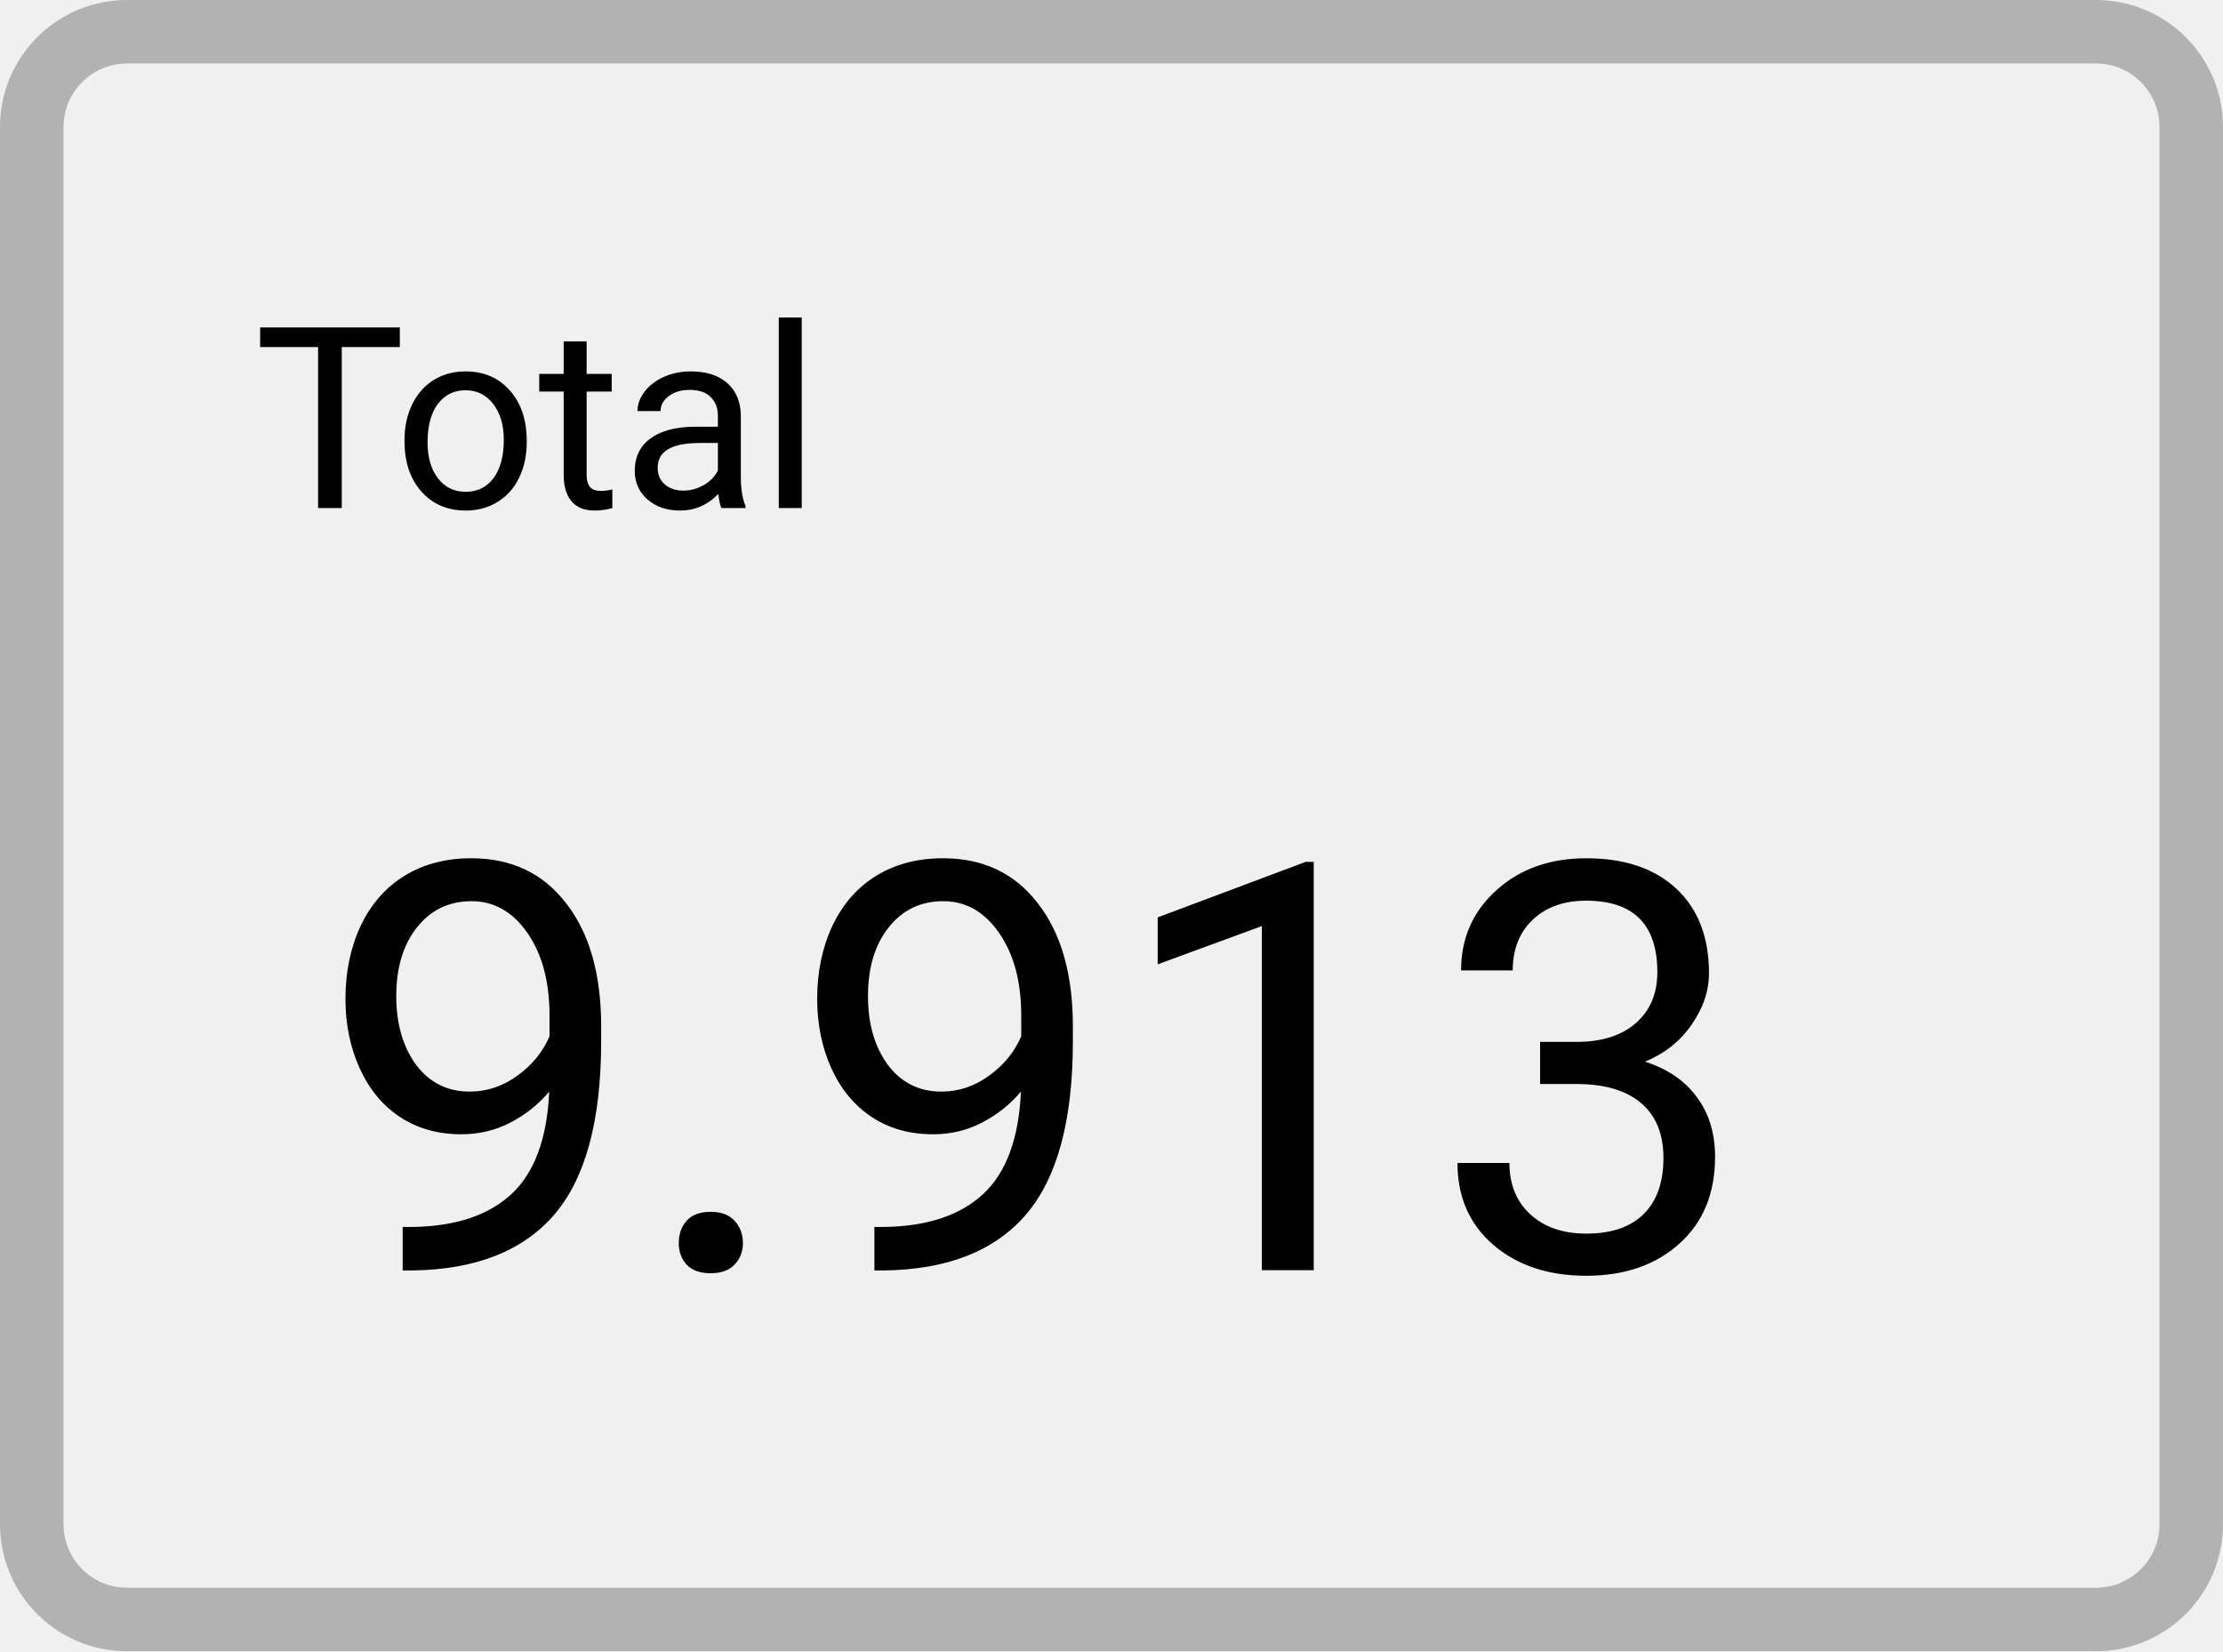
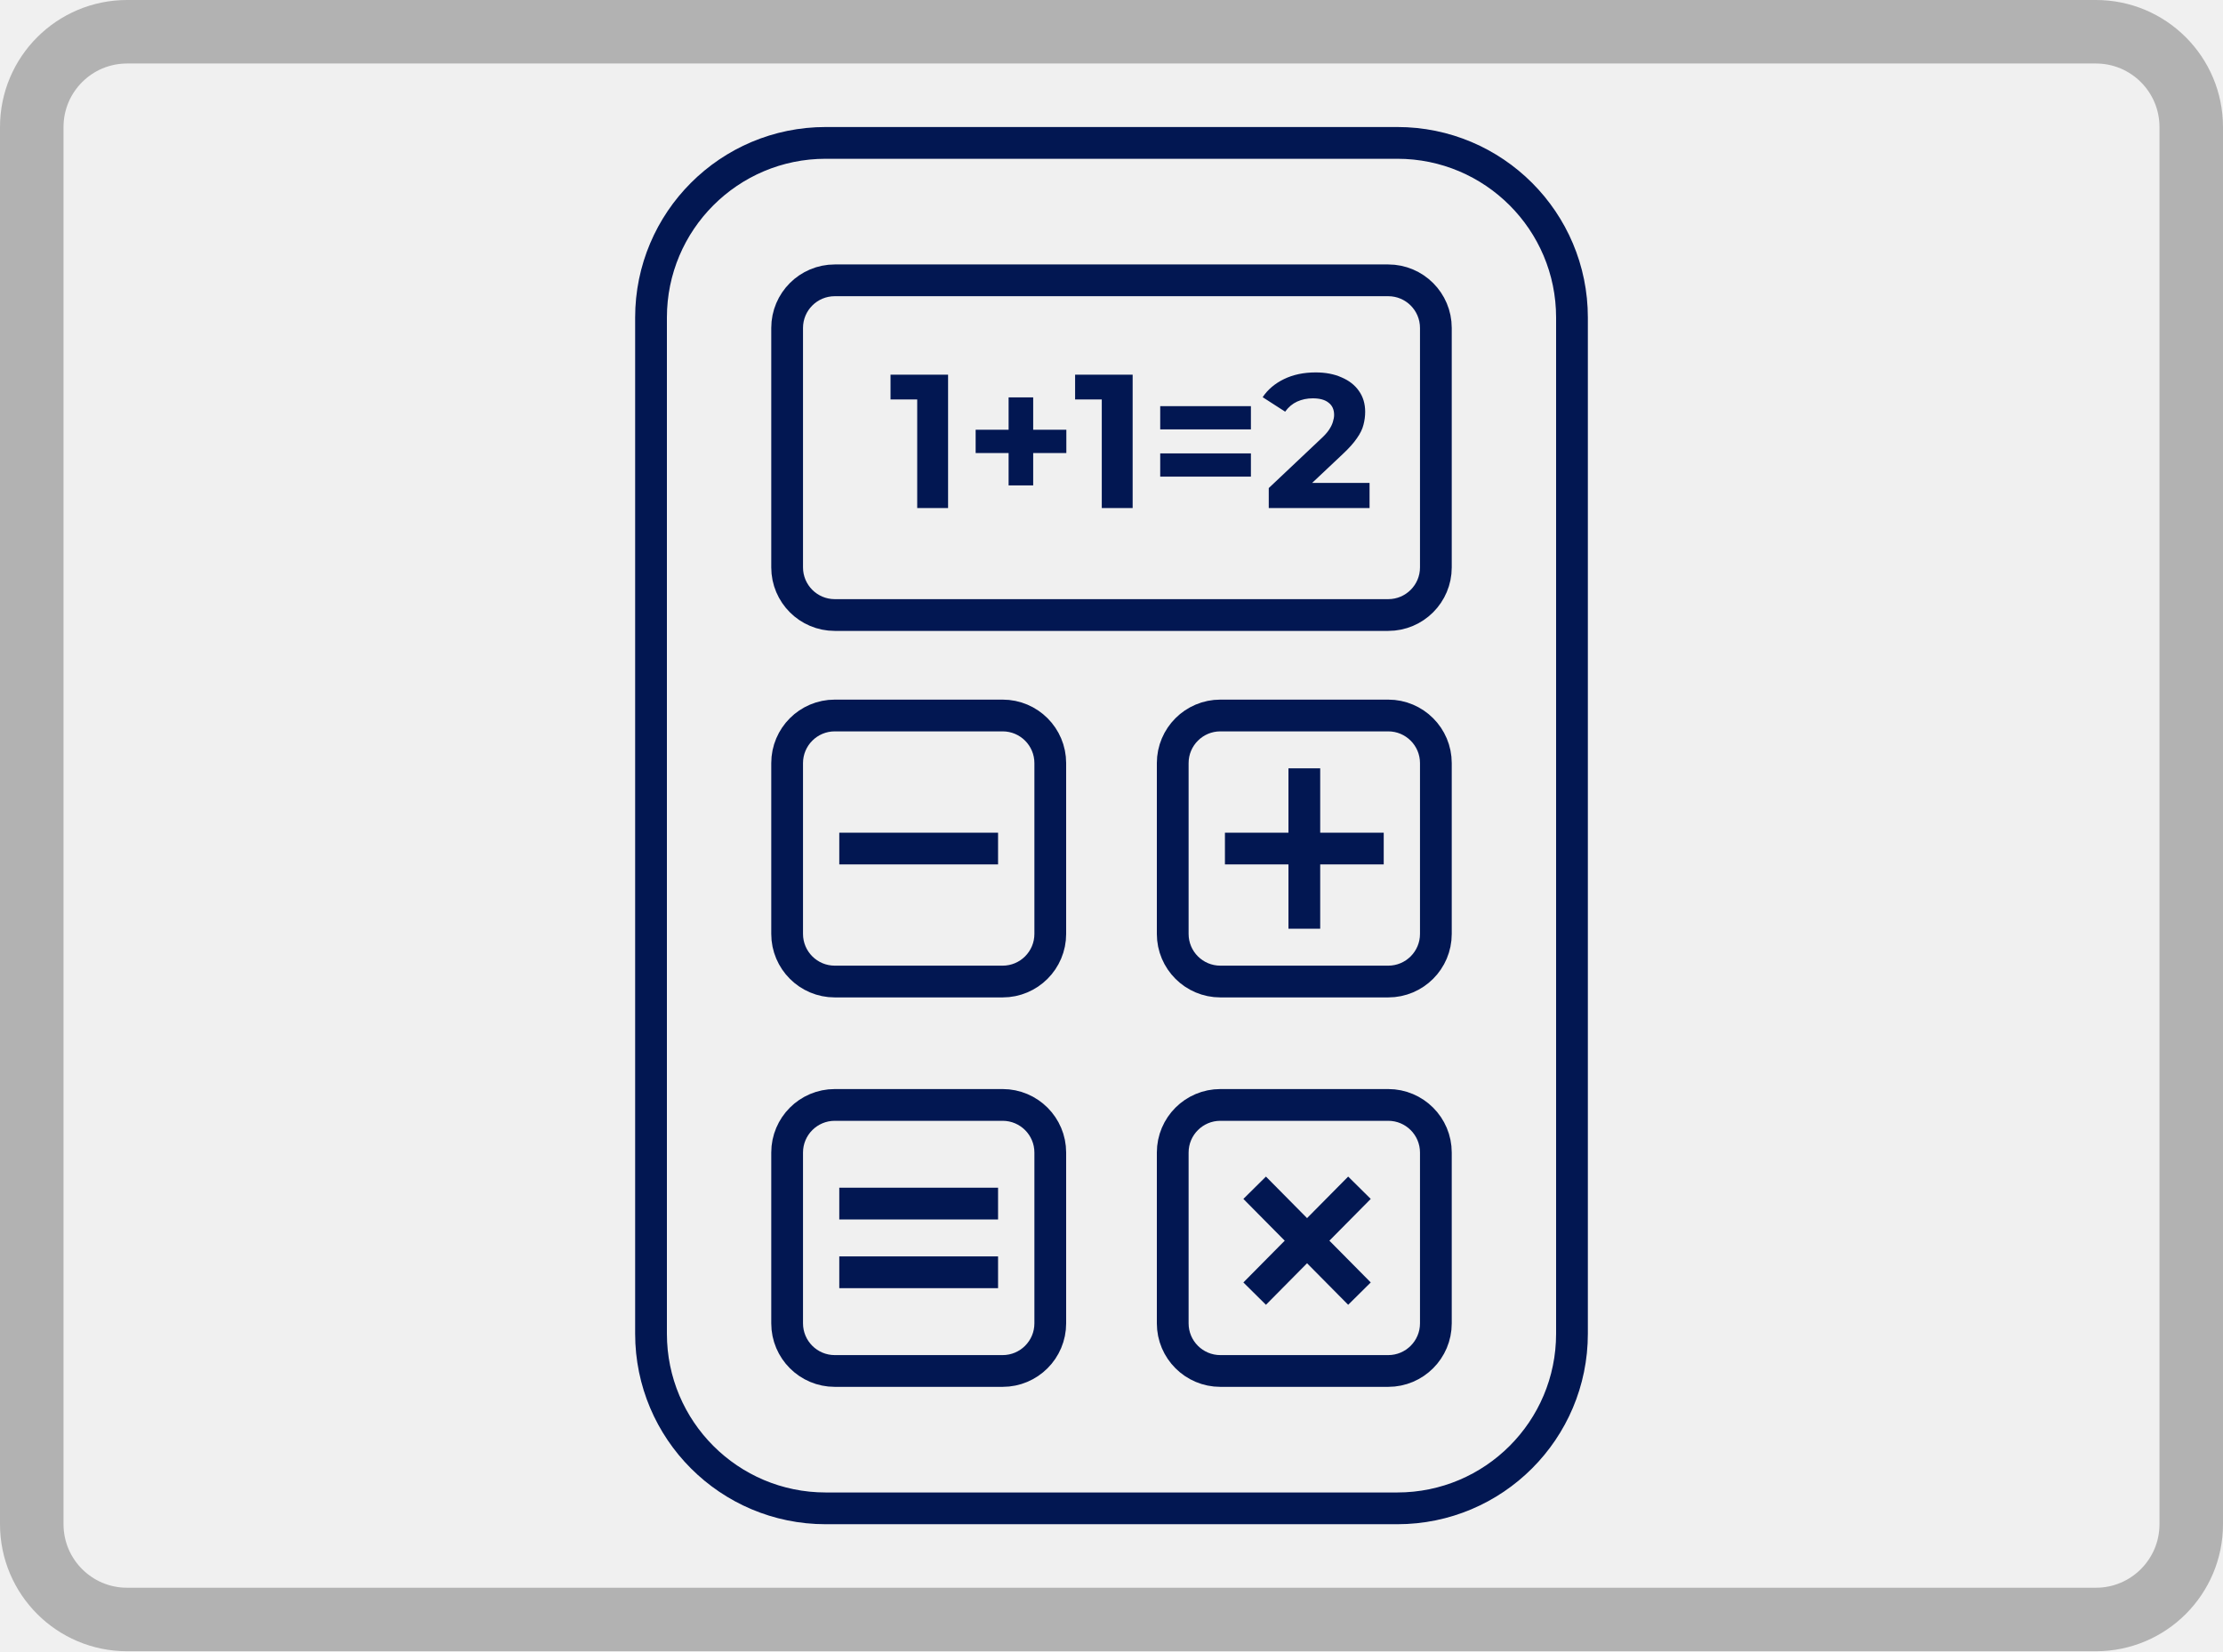
<svg xmlns="http://www.w3.org/2000/svg" width="35" height="26" viewBox="0 0 35 26" fill="none">
-   <rect x="0.5" y="0.5" width="34" height="25" rx="1.5" stroke="black" stroke-opacity="0.26" />
-   <path d="M8.647 17.188C8.478 17.39 8.274 17.552 8.037 17.675C7.802 17.798 7.544 17.86 7.263 17.86C6.894 17.86 6.572 17.769 6.296 17.587C6.024 17.406 5.813 17.151 5.664 16.823C5.514 16.492 5.439 16.127 5.439 15.729C5.439 15.301 5.52 14.915 5.681 14.573C5.845 14.23 6.077 13.968 6.375 13.786C6.674 13.604 7.023 13.514 7.421 13.514C8.054 13.514 8.552 13.751 8.916 14.226C9.282 14.697 9.465 15.342 9.465 16.159V16.396C9.465 17.642 9.219 18.551 8.727 19.125C8.234 19.697 7.492 19.99 6.499 20.004H6.34V19.319H6.512C7.183 19.307 7.698 19.133 8.059 18.796C8.419 18.456 8.615 17.92 8.647 17.188ZM7.395 17.188C7.667 17.188 7.918 17.104 8.146 16.937C8.378 16.77 8.546 16.564 8.652 16.317V15.992C8.652 15.459 8.536 15.025 8.305 14.691C8.073 14.357 7.78 14.19 7.426 14.19C7.068 14.19 6.781 14.328 6.564 14.604C6.348 14.876 6.239 15.236 6.239 15.685C6.239 16.121 6.343 16.481 6.551 16.766C6.762 17.047 7.043 17.188 7.395 17.188ZM10.687 19.574C10.687 19.433 10.727 19.316 10.81 19.222C10.895 19.128 11.021 19.081 11.188 19.081C11.354 19.081 11.48 19.128 11.565 19.222C11.653 19.316 11.697 19.433 11.697 19.574C11.697 19.709 11.653 19.821 11.565 19.912C11.48 20.003 11.354 20.048 11.188 20.048C11.021 20.048 10.895 20.003 10.81 19.912C10.727 19.821 10.687 19.709 10.687 19.574ZM16.074 17.188C15.904 17.39 15.701 17.552 15.463 17.675C15.229 17.798 14.971 17.86 14.69 17.86C14.321 17.86 13.998 17.769 13.723 17.587C13.451 17.406 13.24 17.151 13.09 16.823C12.941 16.492 12.866 16.127 12.866 15.729C12.866 15.301 12.947 14.915 13.108 14.573C13.272 14.23 13.503 13.968 13.802 13.786C14.101 13.604 14.45 13.514 14.848 13.514C15.481 13.514 15.979 13.751 16.342 14.226C16.709 14.697 16.892 15.342 16.892 16.159V16.396C16.892 17.642 16.645 18.551 16.153 19.125C15.661 19.697 14.918 19.99 13.925 20.004H13.767V19.319H13.938C14.609 19.307 15.125 19.133 15.485 18.796C15.846 18.456 16.042 17.92 16.074 17.188ZM14.822 17.188C15.094 17.188 15.345 17.104 15.573 16.937C15.805 16.77 15.973 16.564 16.079 16.317V15.992C16.079 15.459 15.963 15.025 15.731 14.691C15.5 14.357 15.207 14.19 14.852 14.19C14.495 14.19 14.208 14.328 13.991 14.604C13.774 14.876 13.666 15.236 13.666 15.685C13.666 16.121 13.77 16.481 13.978 16.766C14.189 17.047 14.47 17.188 14.822 17.188ZM20.684 20H19.867V14.582L18.227 15.184V14.445L20.557 13.571H20.684V20ZM24.248 16.405H24.859C25.243 16.399 25.544 16.298 25.764 16.102C25.984 15.906 26.094 15.641 26.094 15.307C26.094 14.557 25.72 14.182 24.973 14.182C24.622 14.182 24.34 14.283 24.129 14.485C23.921 14.684 23.817 14.949 23.817 15.28H23.004C23.004 14.773 23.189 14.353 23.558 14.019C23.93 13.682 24.402 13.514 24.973 13.514C25.577 13.514 26.05 13.673 26.393 13.993C26.735 14.312 26.907 14.756 26.907 15.324C26.907 15.602 26.816 15.872 26.634 16.133C26.456 16.394 26.211 16.588 25.9 16.717C26.252 16.829 26.523 17.013 26.713 17.271C26.907 17.529 27.003 17.844 27.003 18.216C27.003 18.79 26.816 19.246 26.441 19.582C26.066 19.919 25.578 20.088 24.977 20.088C24.377 20.088 23.888 19.925 23.51 19.6C23.135 19.275 22.947 18.846 22.947 18.312H23.765C23.765 18.649 23.875 18.919 24.094 19.121C24.314 19.323 24.608 19.424 24.977 19.424C25.37 19.424 25.67 19.322 25.878 19.117C26.086 18.912 26.19 18.617 26.19 18.233C26.19 17.861 26.076 17.576 25.848 17.377C25.619 17.177 25.29 17.075 24.859 17.069H24.248V16.405Z" fill="black" />
-   <path d="M6.295 5.465H5.381V8H5.008V5.465H4.096V5.156H6.295V5.465ZM6.369 6.924C6.369 6.717 6.41 6.531 6.49 6.365C6.572 6.2 6.686 6.072 6.83 5.982C6.976 5.893 7.142 5.848 7.328 5.848C7.616 5.848 7.848 5.947 8.025 6.146C8.204 6.346 8.293 6.611 8.293 6.941V6.967C8.293 7.173 8.253 7.357 8.174 7.521C8.096 7.684 7.983 7.811 7.836 7.902C7.69 7.993 7.522 8.039 7.332 8.039C7.046 8.039 6.813 7.939 6.635 7.74C6.458 7.541 6.369 7.277 6.369 6.949V6.924ZM6.732 6.967C6.732 7.201 6.786 7.389 6.895 7.531C7.004 7.673 7.15 7.744 7.332 7.744C7.516 7.744 7.661 7.673 7.77 7.529C7.878 7.385 7.932 7.183 7.932 6.924C7.932 6.692 7.876 6.505 7.766 6.361C7.656 6.217 7.51 6.145 7.328 6.145C7.15 6.145 7.006 6.215 6.896 6.357C6.787 6.499 6.732 6.702 6.732 6.967ZM9.236 5.375V5.887H9.631V6.166H9.236V7.477C9.236 7.561 9.254 7.625 9.289 7.668C9.324 7.71 9.384 7.73 9.469 7.73C9.51 7.73 9.568 7.723 9.641 7.707V8C9.546 8.026 9.453 8.039 9.363 8.039C9.202 8.039 9.08 7.99 8.998 7.893C8.916 7.795 8.875 7.656 8.875 7.477V6.166H8.49V5.887H8.875V5.375H9.236ZM11.359 8C11.338 7.958 11.322 7.884 11.309 7.777C11.141 7.952 10.94 8.039 10.707 8.039C10.499 8.039 10.328 7.98 10.193 7.863C10.06 7.745 9.994 7.595 9.994 7.414C9.994 7.194 10.078 7.023 10.244 6.902C10.412 6.78 10.648 6.719 10.951 6.719H11.303V6.553C11.303 6.426 11.265 6.326 11.19 6.252C11.114 6.176 11.003 6.139 10.855 6.139C10.727 6.139 10.618 6.171 10.531 6.236C10.444 6.301 10.4 6.38 10.4 6.473H10.037C10.037 6.367 10.074 6.266 10.148 6.168C10.224 6.069 10.325 5.991 10.453 5.934C10.582 5.876 10.723 5.848 10.877 5.848C11.12 5.848 11.311 5.909 11.449 6.031C11.587 6.152 11.659 6.32 11.664 6.533V7.506C11.664 7.7 11.689 7.854 11.738 7.969V8H11.359ZM10.76 7.725C10.873 7.725 10.98 7.695 11.082 7.637C11.184 7.578 11.257 7.502 11.303 7.408V6.975H11.02C10.577 6.975 10.355 7.104 10.355 7.363C10.355 7.477 10.393 7.565 10.469 7.629C10.544 7.693 10.641 7.725 10.76 7.725ZM12.623 8H12.262V5H12.623V8Z" fill="black" />
+   <g clip-path="url(#clip0_307_76)">
+     <path d="M33 0.5H2C1.172 0.5 0.5 1.172 0.5 2V24C0.5 24.828 1.172 25.5 2 25.5H33C33.828 25.5 34.5 24.828 34.5 24V2C34.5 1.172 33.828 0.5 33 0.5Z" stroke="black" stroke-opacity="0.26" />
+     <path d="M14.441 8V6.08L14.651 6.29H14.021V5.9H14.927V8H14.441ZM15.88 7.643V6.257H16.267V7.643H15.88ZM15.361 7.133V6.767H16.789V7.133H15.361ZM17.347 8V6.08L17.557 6.29H16.927V5.9H17.833V8H17.347ZM18.267 6.761V6.395H19.695V6.761H18.267ZM18.267 7.505V7.139H19.695V7.505H18.267ZM19.976 8V7.685L20.786 6.92C20.85 6.862 20.897 6.81 20.927 6.764C20.957 6.718 20.977 6.676 20.987 6.638C20.999 6.6 21.005 6.565 21.005 6.533C21.005 6.449 20.976 6.385 20.918 6.341C20.862 6.295 20.779 6.272 20.669 6.272C20.581 6.272 20.499 6.289 20.423 6.323C20.349 6.357 20.286 6.41 20.234 6.482L19.88 6.254C19.96 6.134 20.072 6.039 20.216 5.969C20.36 5.899 20.526 5.864 20.714 5.864C20.87 5.864 21.006 5.89 21.122 5.942C21.24 5.992 21.331 6.063 21.395 6.155C21.461 6.247 21.494 6.357 21.494 6.485C21.494 6.553 21.485 6.621 21.467 6.689C21.451 6.755 21.417 6.825 21.365 6.899C21.315 6.973 21.241 7.056 21.143 7.148L20.471 7.781L20.378 7.604H21.563V8H19.976Z" fill="#021752" />
+     <rect x="10.25" y="2.25" width="14.5" height="21.5" rx="2.75" stroke="#021752" stroke-width="0.5" />
+     <rect x="12.393" y="4.414" width="10.214" height="5.27" rx="0.75" stroke="#021752" stroke-width="0.5" />
+     <rect x="12.393" y="11.266" width="4.143" height="4.189" rx="0.75" stroke="#021752" stroke-width="0.5" />
+     <rect x="18.464" y="11.266" width="4.143" height="4.189" rx="0.75" stroke="#021752" stroke-width="0.5" />
+     <rect x="12.393" y="17.398" width="4.143" height="4.189" rx="0.75" stroke="#021752" stroke-width="0.5" />
+     <rect x="18.464" y="17.398" width="4.143" height="4.189" rx="0.75" stroke="#021752" stroke-width="0.5" />
+     <path d="M13.214 13.361H15.714" stroke="#021752" stroke-width="0.5" stroke-linejoin="round" />
+     <path d="M13.214 18.951H15.714" stroke="#021752" stroke-width="0.5" stroke-linejoin="round" />
+     <path d="M13.214 20.033H15.714" stroke="#021752" stroke-width="0.5" stroke-linejoin="round" />
+     <path d="M19.286 13.361H21.786" stroke="#021752" stroke-width="0.5" stroke-linejoin="round" />
+     <path d="M20.536 14.623V12.098" stroke="#021752" stroke-width="0.5" stroke-linejoin="round" />
+     <path d="M19.754 18.702L21.404 20.369" stroke="#021752" stroke-width="0.5" stroke-linejoin="round" />
+     <path d="M19.754 20.369L21.404 18.702" stroke="#021752" stroke-width="0.5" stroke-linejoin="round" />
+   </g>
+   <defs>
+     <clipPath id="clip0_307_76">
+       <rect width="35" height="26" fill="white" />
+     </clipPath>
+   </defs>
</svg>
